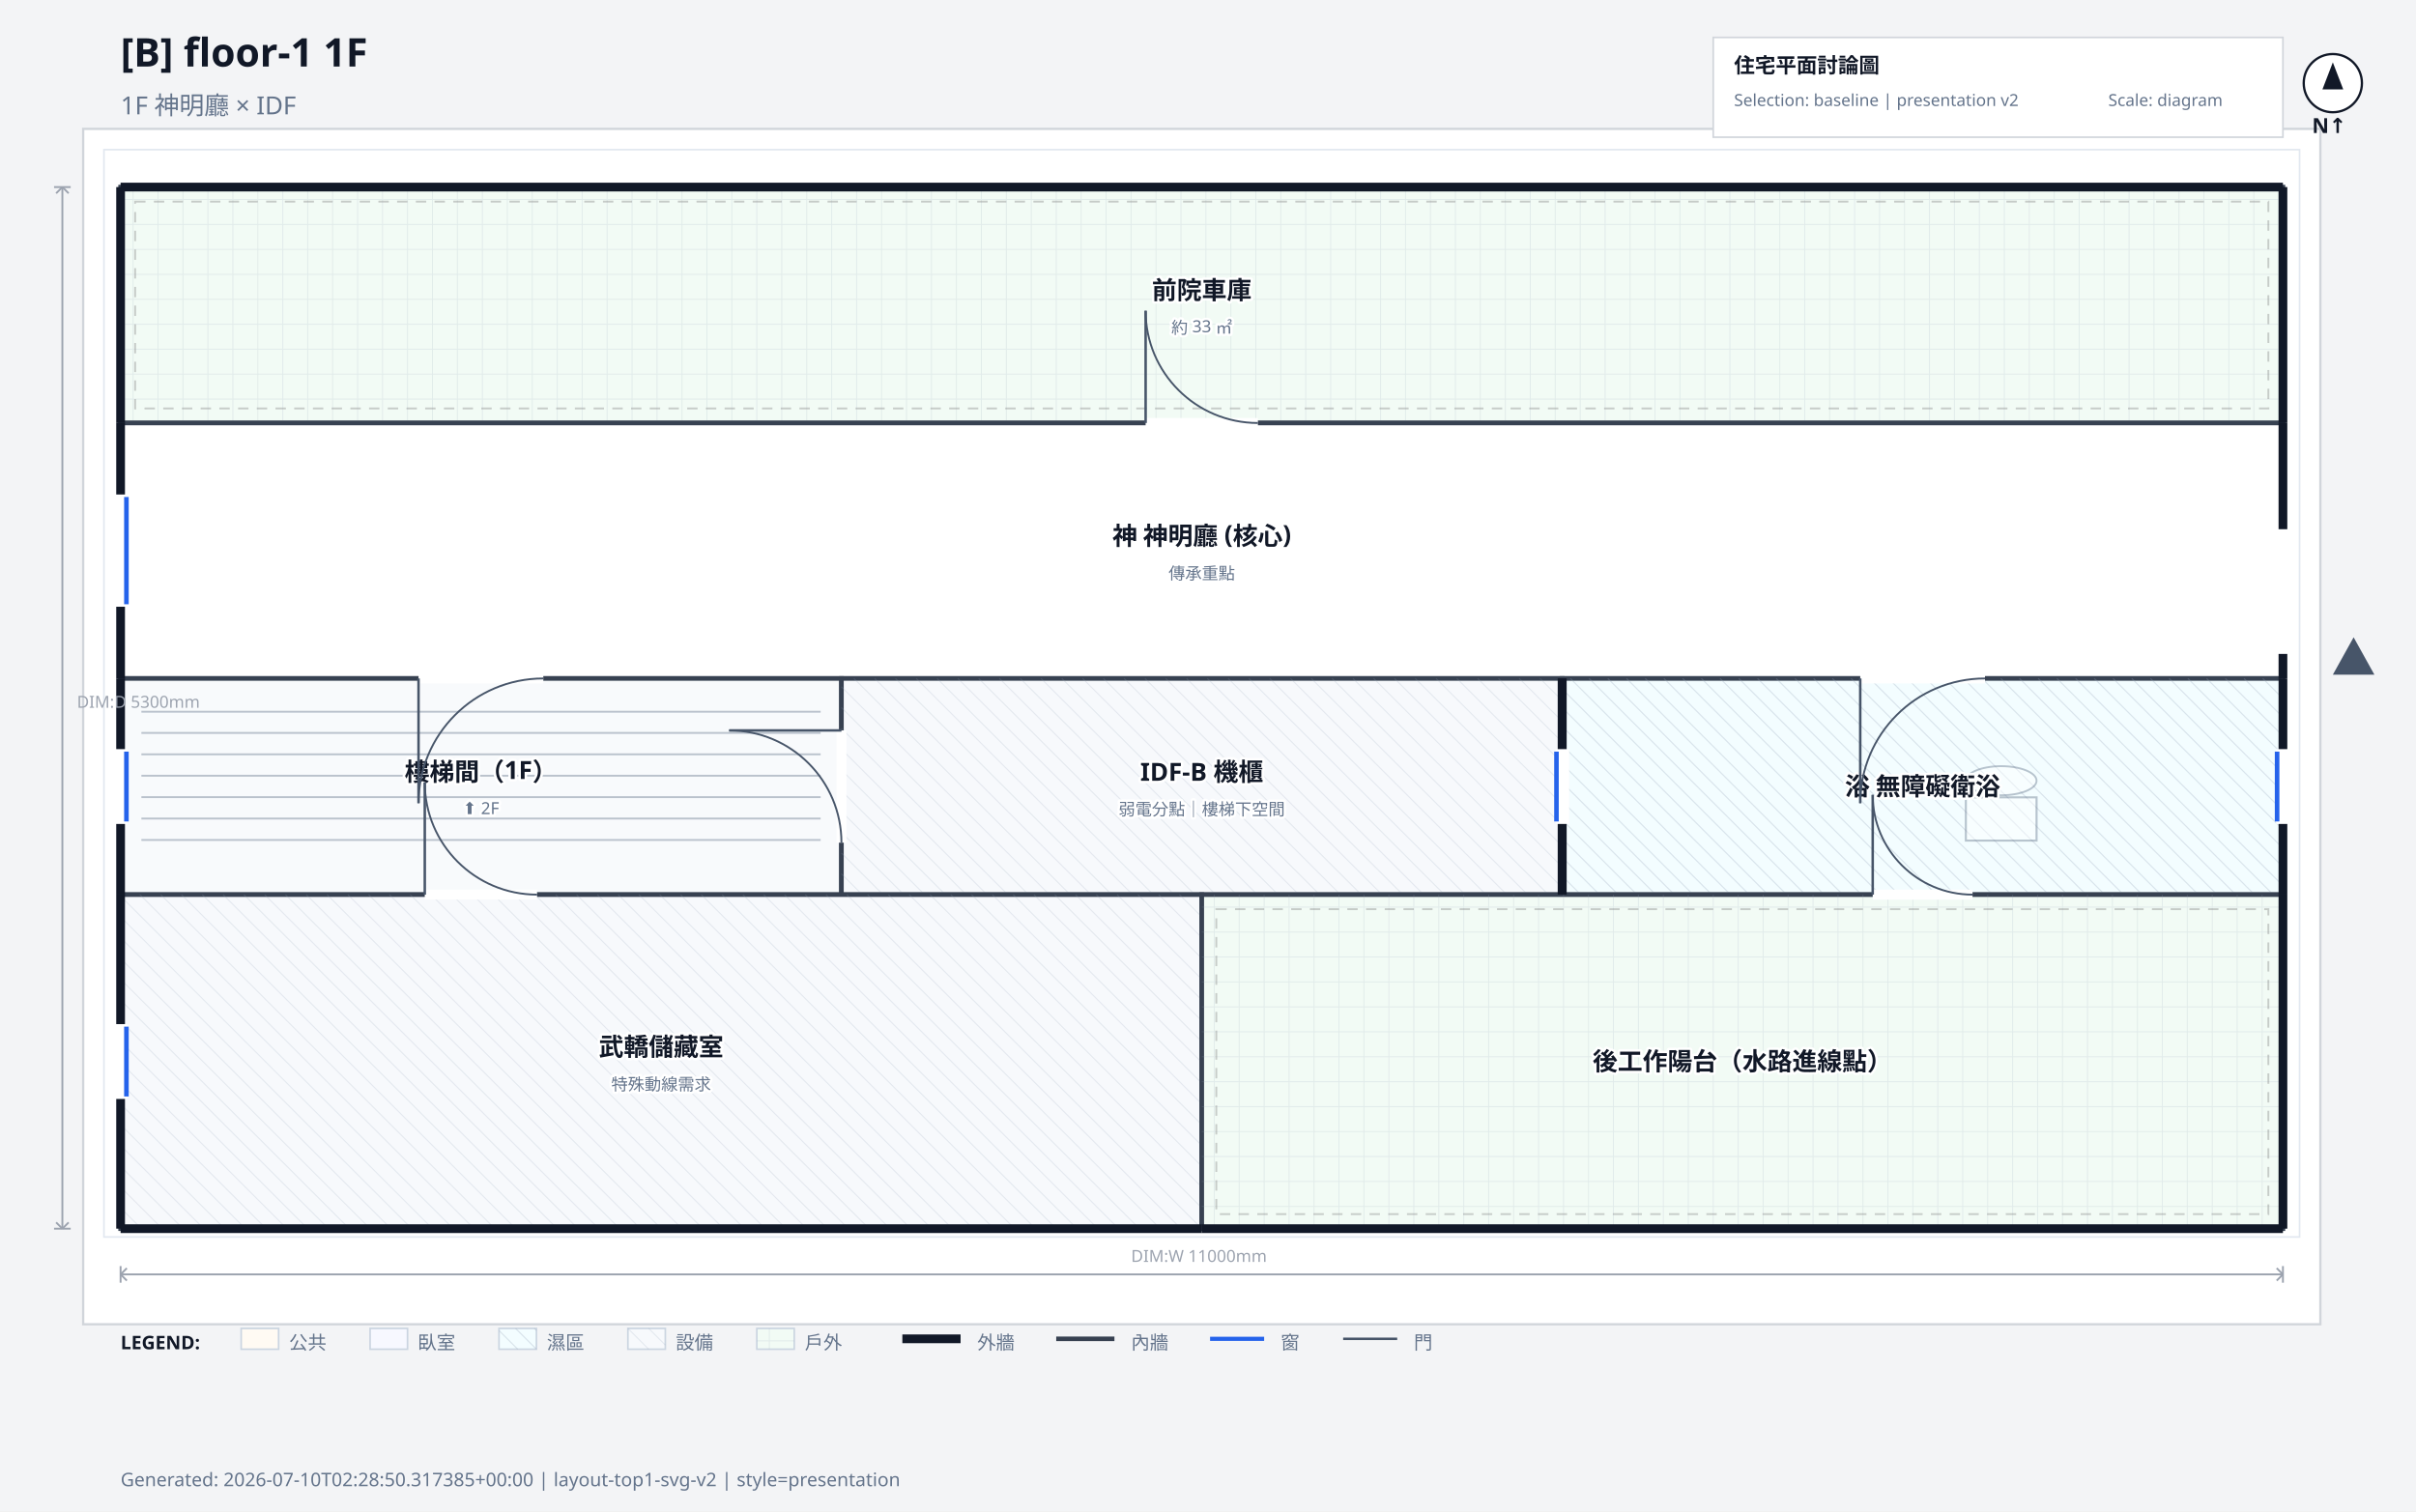
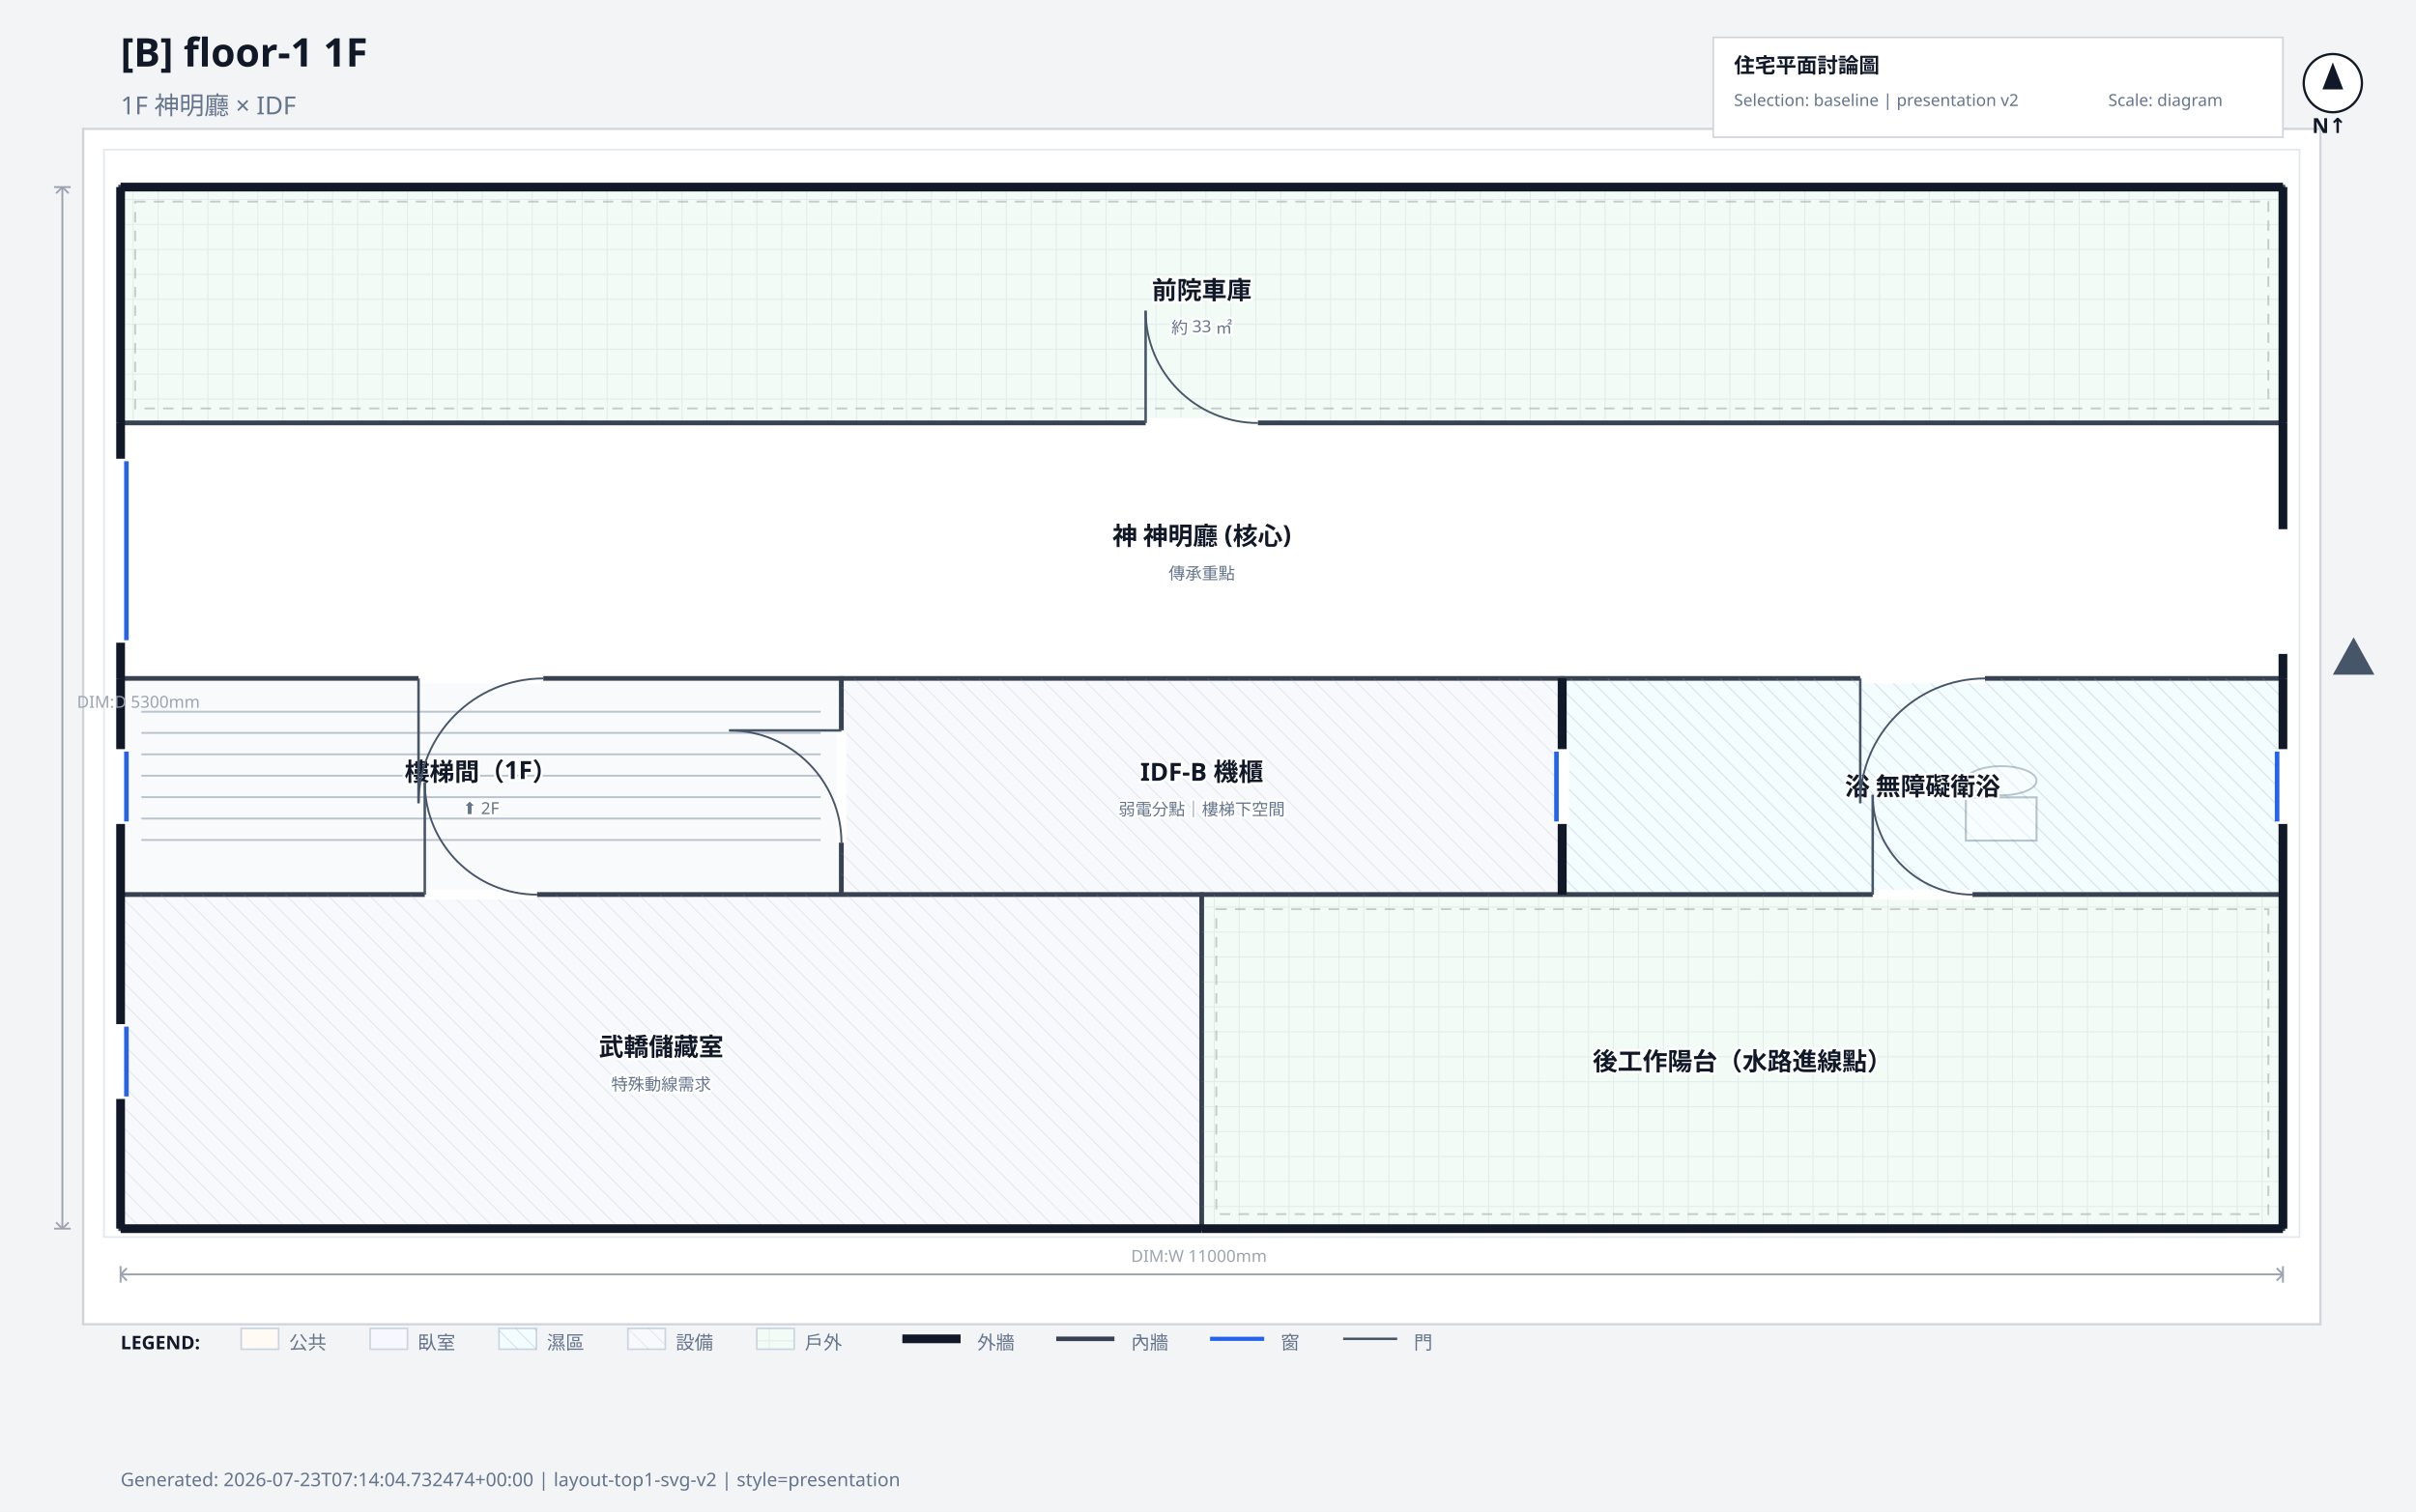
<svg xmlns="http://www.w3.org/2000/svg" width="1162" height="727" viewBox="0 0 1162 727" role="img" aria-label="B floor-1">
  <rect x="0" y="0" width="1162" height="727" fill="#f3f4f6" />
  <rect x="40.0" y="62.0" width="1076.0" height="575.1" fill="#ffffff" stroke="#d1d5db" stroke-width="1.1" />
  <rect x="50.0" y="72.0" width="1056.0" height="523.1" fill="none" stroke="#e2e8f0" stroke-width="0.8" />
  <text x="58.0" y="32.0" fill="#111827" font-size="19" font-family="Segoe UI, Microsoft JhengHei, sans-serif" font-weight="700">[B] floor-1 1F</text>
  <text x="58.0" y="55.0" fill="#64748b" font-size="12" font-family="Segoe UI, Microsoft JhengHei, sans-serif" font-weight="500">1F 神明廳 × IDF</text>
  <rect x="824.0" y="18.0" width="274.0" height="48" fill="#ffffff" stroke="#d1d5db" stroke-width="0.8" />
  <text x="834.0" y="35.0" fill="#111827" font-size="10" font-family="Segoe UI, Microsoft JhengHei, sans-serif" font-weight="700">住宅平面討論圖</text>
  <text x="834.0" y="51.0" fill="#64748b" font-size="8" font-family="Segoe UI, Microsoft JhengHei, sans-serif" font-weight="500">Selection: baseline | presentation v2</text>
  <text x="1014.0" y="51.0" fill="#64748b" font-size="8" font-family="Segoe UI, Microsoft JhengHei, sans-serif" font-weight="500">Scale: diagram</text>
  <rect x="58.0" y="90.0" width="1040.0" height="113.5" fill="#f2fbf5" stroke="#374151" stroke-width="2.2" />
  <path data-hatch-kind="outdoor" d="M 64.0 90.0 V 203.5 M 76.0 90.0 V 203.5 M 88.0 90.0 V 203.5 M 100.0 90.0 V 203.5 M 112.0 90.0 V 203.5 M 124.0 90.0 V 203.5 M 136.0 90.0 V 203.5 M 148.0 90.0 V 203.5 M 160.0 90.0 V 203.5 M 172.0 90.0 V 203.5 M 184.0 90.0 V 203.5 M 196.0 90.0 V 203.5 M 208.0 90.0 V 203.5 M 220.0 90.0 V 203.5 M 232.0 90.0 V 203.5 M 244.0 90.0 V 203.5 M 256.0 90.0 V 203.5 M 268.0 90.0 V 203.5 M 280.0 90.0 V 203.5 M 292.0 90.0 V 203.5 M 304.0 90.0 V 203.5 M 316.0 90.0 V 203.5 M 328.0 90.0 V 203.5 M 340.0 90.0 V 203.5 M 352.0 90.0 V 203.5 M 364.0 90.0 V 203.5 M 376.0 90.0 V 203.5 M 388.0 90.0 V 203.5 M 400.0 90.0 V 203.5 M 412.0 90.0 V 203.5 M 424.0 90.0 V 203.5 M 436.0 90.0 V 203.5 M 448.0 90.0 V 203.5 M 460.0 90.0 V 203.5 M 472.0 90.0 V 203.5 M 484.0 90.0 V 203.5 M 496.0 90.0 V 203.5 M 508.0 90.0 V 203.5 M 520.0 90.0 V 203.5 M 532.0 90.0 V 203.5 M 544.0 90.0 V 203.5 M 556.0 90.0 V 203.5 M 568.0 90.0 V 203.5 M 580.0 90.0 V 203.5 M 592.0 90.0 V 203.5 M 604.0 90.0 V 203.5 M 616.0 90.0 V 203.5 M 628.0 90.0 V 203.5 M 640.0 90.0 V 203.5 M 652.0 90.0 V 203.5 M 664.0 90.0 V 203.5 M 676.0 90.0 V 203.5 M 688.0 90.0 V 203.5 M 700.0 90.0 V 203.5 M 712.0 90.0 V 203.5 M 724.0 90.0 V 203.5 M 736.0 90.0 V 203.5 M 748.0 90.0 V 203.5 M 760.0 90.0 V 203.5 M 772.0 90.0 V 203.5 M 784.0 90.0 V 203.5 M 796.0 90.0 V 203.5 M 808.0 90.0 V 203.5 M 820.0 90.0 V 203.5 M 832.0 90.0 V 203.5 M 844.0 90.0 V 203.5 M 856.0 90.0 V 203.5 M 868.0 90.0 V 203.5 M 880.0 90.0 V 203.5 M 892.0 90.0 V 203.5 M 904.0 90.0 V 203.5 M 916.0 90.0 V 203.5 M 928.0 90.0 V 203.5 M 940.0 90.0 V 203.5 M 952.0 90.0 V 203.5 M 964.0 90.0 V 203.5 M 976.0 90.0 V 203.5 M 988.0 90.0 V 203.5 M 1000.0 90.0 V 203.5 M 1012.0 90.0 V 203.5 M 1024.0 90.0 V 203.5 M 1036.0 90.0 V 203.5 M 1048.0 90.0 V 203.5 M 1060.0 90.0 V 203.5 M 1072.0 90.0 V 203.5 M 1084.0 90.0 V 203.5 M 1096.0 90.0 V 203.5 M 58.0 96.0 H 1098.0 M 58.0 108.0 H 1098.0 M 58.0 120.0 H 1098.0 M 58.0 132.0 H 1098.0 M 58.0 144.0 H 1098.0 M 58.0 156.0 H 1098.0 M 58.0 168.0 H 1098.0 M 58.0 180.0 H 1098.0 M 58.0 192.0 H 1098.0" fill="none" stroke="#94a3b8" stroke-width="0.45" opacity="0.18" pointer-events="none" />
  <g opacity="0.42">
    <rect x="65.0" y="97.0" width="1026.0" height="99.5" fill="none" stroke="#8a8a8a" stroke-dasharray="5 4" stroke-width="0.9" />
  </g>
  <text x="578.0" y="139.7" fill="#111827" font-size="12" font-family="Segoe UI, Microsoft JhengHei, sans-serif" font-weight="700" text-anchor="middle" dominant-baseline="middle" paint-order="stroke" stroke="#ffffff" stroke-width="2.4" stroke-linejoin="round">前院車庫</text>
  <text x="578.0" y="157.7" fill="#64748b" font-size="8" font-family="Segoe UI, Microsoft JhengHei, sans-serif" font-weight="500" text-anchor="middle" dominant-baseline="middle" paint-order="stroke" stroke="#ffffff" stroke-width="2.4" stroke-linejoin="round">約 33 ㎡</text>
  <rect x="58.0" y="203.5" width="1040.0" height="122.9" fill="#ffffff" stroke="#374151" stroke-width="2.2" />
  <g opacity="0.42">
</g>
  <text x="578.0" y="257.9" fill="#111827" font-size="12" font-family="Segoe UI, Microsoft JhengHei, sans-serif" font-weight="700" text-anchor="middle" dominant-baseline="middle" paint-order="stroke" stroke="#ffffff" stroke-width="2.4" stroke-linejoin="round">神 神明廳 (核心)</text>
  <text x="578.0" y="275.9" fill="#64748b" font-size="8" font-family="Segoe UI, Microsoft JhengHei, sans-serif" font-weight="500" text-anchor="middle" dominant-baseline="middle" paint-order="stroke" stroke="#ffffff" stroke-width="2.4" stroke-linejoin="round">傳承重點</text>
  <rect x="58.0" y="326.4" width="346.7" height="104.0" fill="#f8fafc" stroke="#374151" stroke-width="2.2" />
  <g opacity="0.42">
    <line x1="68.0" y1="342.4" x2="394.7" y2="342.4" stroke="#64748b" stroke-width="0.9" />
    <line x1="68.0" y1="352.6" x2="394.7" y2="352.6" stroke="#64748b" stroke-width="0.9" />
    <line x1="68.0" y1="362.9" x2="394.7" y2="362.9" stroke="#64748b" stroke-width="0.9" />
    <line x1="68.0" y1="373.2" x2="394.7" y2="373.2" stroke="#64748b" stroke-width="0.9" />
    <line x1="68.0" y1="383.5" x2="394.7" y2="383.5" stroke="#64748b" stroke-width="0.9" />
    <line x1="68.0" y1="393.8" x2="394.7" y2="393.8" stroke="#64748b" stroke-width="0.9" />
    <line x1="68.0" y1="404.1" x2="394.7" y2="404.1" stroke="#64748b" stroke-width="0.9" />
  </g>
  <text x="231.3" y="371.4" fill="#111827" font-size="12" font-family="Segoe UI, Microsoft JhengHei, sans-serif" font-weight="700" text-anchor="middle" dominant-baseline="middle" paint-order="stroke" stroke="#ffffff" stroke-width="2.4" stroke-linejoin="round">樓梯間（1F）</text>
  <text x="231.3" y="389.4" fill="#64748b" font-size="8" font-family="Segoe UI, Microsoft JhengHei, sans-serif" font-weight="500" text-anchor="middle" dominant-baseline="middle" paint-order="stroke" stroke="#ffffff" stroke-width="2.4" stroke-linejoin="round">⬆️ 2F</text>
  <rect x="404.7" y="326.4" width="346.7" height="104.0" fill="#f7f9fc" stroke="#374151" stroke-width="2.2" />
  <path data-hatch-kind="service" d="M 404.7 420.4 L 414.7 430.4 M 404.7 410.4 L 424.7 430.4 M 404.7 400.4 L 434.7 430.4 M 404.7 390.4 L 444.7 430.4 M 404.7 380.4 L 454.7 430.4 M 404.7 370.4 L 464.7 430.4 M 404.7 360.4 L 474.7 430.4 M 404.7 350.4 L 484.7 430.4 M 404.7 340.4 L 494.7 430.4 M 404.7 330.4 L 504.7 430.4 M 410.7 326.4 L 514.7 430.4 M 420.7 326.4 L 524.7 430.4 M 430.7 326.4 L 534.7 430.4 M 440.7 326.4 L 544.7 430.4 M 450.7 326.4 L 554.7 430.4 M 460.7 326.4 L 564.7 430.4 M 470.7 326.4 L 574.7 430.4 M 480.7 326.4 L 584.7 430.4 M 490.7 326.4 L 594.7 430.4 M 500.7 326.4 L 604.7 430.4 M 510.7 326.4 L 614.7 430.4 M 520.7 326.4 L 624.7 430.4 M 530.7 326.4 L 634.7 430.4 M 540.7 326.4 L 644.7 430.4 M 550.7 326.4 L 654.7 430.4 M 560.7 326.4 L 664.7 430.4 M 570.7 326.4 L 674.7 430.4 M 580.7 326.4 L 684.7 430.4 M 590.7 326.4 L 694.7 430.4 M 600.7 326.4 L 704.7 430.4 M 610.7 326.4 L 714.7 430.4 M 620.7 326.4 L 724.7 430.4 M 630.7 326.4 L 734.7 430.4 M 640.7 326.4 L 744.7 430.4 M 650.7 326.4 L 751.4 427.1 M 660.7 326.4 L 751.4 417.1 M 670.7 326.4 L 751.4 407.1 M 680.7 326.4 L 751.4 397.1 M 690.7 326.4 L 751.4 387.1 M 700.7 326.4 L 751.4 377.1 M 710.7 326.4 L 751.4 367.1 M 720.7 326.4 L 751.4 357.1 M 730.7 326.4 L 751.4 347.1 M 740.7 326.4 L 751.4 337.1 M 750.7 326.4 L 751.4 327.1" fill="none" stroke="#94a3b8" stroke-width="0.50" opacity="0.20" pointer-events="none" />
  <g opacity="0.42">
</g>
  <text x="578.0" y="371.4" fill="#111827" font-size="12" font-family="Segoe UI, Microsoft JhengHei, sans-serif" font-weight="700" text-anchor="middle" dominant-baseline="middle" paint-order="stroke" stroke="#ffffff" stroke-width="2.4" stroke-linejoin="round">IDF-B 機櫃</text>
  <text x="578.0" y="389.4" fill="#64748b" font-size="8" font-family="Segoe UI, Microsoft JhengHei, sans-serif" font-weight="500" text-anchor="middle" dominant-baseline="middle" paint-order="stroke" stroke="#ffffff" stroke-width="2.4" stroke-linejoin="round">弱電分點｜樓梯下空間</text>
  <rect x="751.3" y="326.4" width="346.7" height="104.0" fill="#f3fdff" stroke="#374151" stroke-width="2.2" />
  <path data-hatch-kind="bath" d="M 751.3 421.4 L 760.3 430.4 M 751.3 412.4 L 769.3 430.4 M 751.3 403.4 L 778.3 430.4 M 751.3 394.4 L 787.3 430.4 M 751.3 385.4 L 796.3 430.4 M 751.3 376.4 L 805.3 430.4 M 751.3 367.4 L 814.3 430.4 M 751.3 358.4 L 823.3 430.4 M 751.3 349.4 L 832.3 430.4 M 751.3 340.4 L 841.3 430.4 M 751.3 331.4 L 850.3 430.4 M 755.3 326.4 L 859.3 430.4 M 764.3 326.4 L 868.3 430.4 M 773.3 326.4 L 877.3 430.4 M 782.3 326.4 L 886.3 430.4 M 791.3 326.4 L 895.3 430.4 M 800.3 326.4 L 904.3 430.4 M 809.3 326.4 L 913.3 430.4 M 818.3 326.4 L 922.3 430.4 M 827.3 326.4 L 931.3 430.4 M 836.3 326.4 L 940.3 430.4 M 845.3 326.4 L 949.3 430.4 M 854.3 326.4 L 958.3 430.4 M 863.3 326.4 L 967.3 430.4 M 872.3 326.4 L 976.3 430.4 M 881.3 326.4 L 985.3 430.4 M 890.3 326.4 L 994.3 430.4 M 899.3 326.4 L 1003.3 430.4 M 908.3 326.4 L 1012.3 430.4 M 917.3 326.4 L 1021.3 430.4 M 926.3 326.4 L 1030.3 430.4 M 935.3 326.4 L 1039.3 430.4 M 944.3 326.4 L 1048.3 430.4 M 953.3 326.4 L 1057.3 430.4 M 962.3 326.4 L 1066.3 430.4 M 971.3 326.4 L 1075.3 430.4 M 980.3 326.4 L 1084.3 430.4 M 989.3 326.4 L 1093.3 430.4 M 998.3 326.4 L 1098.0 426.1 M 1007.3 326.4 L 1098.0 417.1 M 1016.3 326.4 L 1098.0 408.1 M 1025.3 326.4 L 1098.0 399.1 M 1034.3 326.4 L 1098.0 390.1 M 1043.3 326.4 L 1098.0 381.1 M 1052.3 326.4 L 1098.0 372.1 M 1061.3 326.4 L 1098.0 363.1 M 1070.3 326.4 L 1098.0 354.1 M 1079.3 326.4 L 1098.0 345.1 M 1088.3 326.4 L 1098.0 336.1 M 1097.3 326.4 L 1098.0 327.1" fill="none" stroke="#94a3b8" stroke-width="0.55" opacity="0.28" pointer-events="none" />
  <g opacity="0.42">
    <rect x="945.5" y="383.6" width="34.0" height="20.8" fill="#ffffff" stroke="#64748b" stroke-width="1.0" />
    <ellipse cx="962.5" cy="375.6" rx="17.0" ry="7" fill="#ffffff" stroke="#64748b" stroke-width="0.9" />
  </g>
  <text x="924.7" y="378.4" fill="#111827" font-size="12" font-family="Segoe UI, Microsoft JhengHei, sans-serif" font-weight="700" text-anchor="middle" dominant-baseline="middle" paint-order="stroke" stroke="#ffffff" stroke-width="2.4" stroke-linejoin="round">浴 無障礙衛浴</text>
  <rect x="58.0" y="430.4" width="520.0" height="160.7" fill="#f7f9fc" stroke="#374151" stroke-width="2.2" />
  <path data-hatch-kind="service" d="M 58.0 581.1 L 68.0 591.1 M 58.0 571.1 L 78.0 591.1 M 58.0 561.1 L 88.0 591.1 M 58.0 551.1 L 98.0 591.1 M 58.0 541.1 L 108.0 591.1 M 58.0 531.1 L 118.0 591.1 M 58.0 521.1 L 128.0 591.1 M 58.0 511.1 L 138.0 591.1 M 58.0 501.1 L 148.0 591.1 M 58.0 491.1 L 158.0 591.1 M 58.0 481.1 L 168.0 591.1 M 58.0 471.1 L 178.0 591.1 M 58.0 461.1 L 188.0 591.1 M 58.0 451.1 L 198.0 591.1 M 58.0 441.1 L 208.0 591.1 M 58.0 431.1 L 218.0 591.1 M 67.3 430.4 L 228.0 591.1 M 77.3 430.4 L 238.0 591.1 M 87.3 430.4 L 248.0 591.1 M 97.3 430.4 L 258.0 591.1 M 107.3 430.4 L 268.0 591.1 M 117.3 430.4 L 278.0 591.1 M 127.3 430.4 L 288.0 591.1 M 137.3 430.4 L 298.0 591.1 M 147.3 430.4 L 308.0 591.1 M 157.3 430.4 L 318.0 591.1 M 167.3 430.4 L 328.0 591.1 M 177.3 430.4 L 338.0 591.1 M 187.3 430.4 L 348.0 591.1 M 197.3 430.4 L 358.0 591.1 M 207.3 430.4 L 368.0 591.1 M 217.3 430.4 L 378.0 591.1 M 227.3 430.4 L 388.0 591.1 M 237.3 430.4 L 398.0 591.1 M 247.3 430.4 L 408.0 591.1 M 257.3 430.4 L 418.0 591.1 M 267.3 430.4 L 428.0 591.1 M 277.3 430.4 L 438.0 591.1 M 287.3 430.4 L 448.0 591.1 M 297.3 430.4 L 458.0 591.1 M 307.3 430.4 L 468.0 591.1 M 317.3 430.4 L 478.0 591.1 M 327.3 430.4 L 488.0 591.1 M 337.3 430.4 L 498.0 591.1 M 347.3 430.4 L 508.0 591.1 M 357.3 430.4 L 518.0 591.1 M 367.3 430.4 L 528.0 591.1 M 377.3 430.4 L 538.0 591.1 M 387.3 430.4 L 548.0 591.1 M 397.3 430.4 L 558.0 591.1 M 407.3 430.4 L 568.0 591.1 M 417.3 430.4 L 578.0 591.1 M 427.3 430.4 L 578.0 581.1 M 437.3 430.4 L 578.0 571.1 M 447.3 430.4 L 578.0 561.1 M 457.3 430.4 L 578.0 551.1 M 467.3 430.4 L 578.0 541.1 M 477.3 430.4 L 578.0 531.1 M 487.3 430.4 L 578.0 521.1 M 497.3 430.4 L 578.0 511.1 M 507.3 430.4 L 578.0 501.1 M 517.3 430.4 L 578.0 491.1 M 527.3 430.4 L 578.0 481.1 M 537.3 430.4 L 578.0 471.1 M 547.3 430.4 L 578.0 461.1 M 557.3 430.4 L 578.0 451.1 M 567.3 430.4 L 578.0 441.1 M 577.3 430.4 L 578.0 431.1" fill="none" stroke="#94a3b8" stroke-width="0.50" opacity="0.20" pointer-events="none" />
  <g opacity="0.42">
</g>
  <text x="318.0" y="503.7" fill="#111827" font-size="12" font-family="Segoe UI, Microsoft JhengHei, sans-serif" font-weight="700" text-anchor="middle" dominant-baseline="middle" paint-order="stroke" stroke="#ffffff" stroke-width="2.4" stroke-linejoin="round">武轎儲藏室</text>
  <text x="318.0" y="521.7" fill="#64748b" font-size="8" font-family="Segoe UI, Microsoft JhengHei, sans-serif" font-weight="500" text-anchor="middle" dominant-baseline="middle" paint-order="stroke" stroke="#ffffff" stroke-width="2.4" stroke-linejoin="round">特殊動線需求</text>
  <rect x="578.0" y="430.4" width="520.0" height="160.7" fill="#f2fbf5" stroke="#374151" stroke-width="2.2" />
  <path data-hatch-kind="outdoor" d="M 584.0 430.4 V 591.1 M 596.0 430.4 V 591.1 M 608.0 430.4 V 591.1 M 620.0 430.4 V 591.1 M 632.0 430.4 V 591.1 M 644.0 430.4 V 591.1 M 656.0 430.4 V 591.1 M 668.0 430.4 V 591.1 M 680.0 430.4 V 591.1 M 692.0 430.4 V 591.1 M 704.0 430.4 V 591.1 M 716.0 430.4 V 591.1 M 728.0 430.4 V 591.1 M 740.0 430.4 V 591.1 M 752.0 430.4 V 591.1 M 764.0 430.4 V 591.1 M 776.0 430.4 V 591.1 M 788.0 430.4 V 591.1 M 800.0 430.4 V 591.1 M 812.0 430.4 V 591.1 M 824.0 430.4 V 591.1 M 836.0 430.4 V 591.1 M 848.0 430.4 V 591.1 M 860.0 430.4 V 591.1 M 872.0 430.4 V 591.1 M 884.0 430.4 V 591.1 M 896.0 430.4 V 591.1 M 908.0 430.4 V 591.1 M 920.0 430.4 V 591.1 M 932.0 430.4 V 591.1 M 944.0 430.4 V 591.1 M 956.0 430.4 V 591.1 M 968.0 430.4 V 591.1 M 980.0 430.4 V 591.1 M 992.0 430.4 V 591.1 M 1004.0 430.4 V 591.1 M 1016.0 430.4 V 591.1 M 1028.0 430.4 V 591.1 M 1040.0 430.4 V 591.1 M 1052.0 430.4 V 591.1 M 1064.0 430.4 V 591.1 M 1076.0 430.4 V 591.1 M 1088.0 430.4 V 591.1 M 578.0 436.4 H 1098.0 M 578.0 448.4 H 1098.0 M 578.0 460.4 H 1098.0 M 578.0 472.4 H 1098.0 M 578.0 484.4 H 1098.0 M 578.0 496.4 H 1098.0 M 578.0 508.4 H 1098.0 M 578.0 520.4 H 1098.0 M 578.0 532.4 H 1098.0 M 578.0 544.4 H 1098.0 M 578.0 556.4 H 1098.0 M 578.0 568.4 H 1098.0 M 578.0 580.4 H 1098.0" fill="none" stroke="#94a3b8" stroke-width="0.45" opacity="0.18" pointer-events="none" />
  <g opacity="0.42">
    <rect x="585.0" y="437.4" width="506.0" height="146.7" fill="none" stroke="#8a8a8a" stroke-dasharray="5 4" stroke-width="0.9" />
  </g>
  <text x="838.0" y="510.7" fill="#111827" font-size="12" font-family="Segoe UI, Microsoft JhengHei, sans-serif" font-weight="700" text-anchor="middle" dominant-baseline="middle" paint-order="stroke" stroke="#ffffff" stroke-width="2.4" stroke-linejoin="round">後工作陽台（水路進線點）</text>
  <line x1="58.0" y1="90.0" x2="1098.0" y2="90.0" stroke="#111827" stroke-width="4.2" />
  <line x1="1098.0" y1="90.0" x2="1098.0" y2="203.5" stroke="#111827" stroke-width="4.2" />
  <line x1="58.0" y1="90.0" x2="58.0" y2="203.5" stroke="#111827" stroke-width="4.2" />
  <line x1="1098.0" y1="203.5" x2="1098.0" y2="326.4" stroke="#111827" stroke-width="4.2" />
  <line x1="58.0" y1="203.5" x2="58.0" y2="326.4" stroke="#111827" stroke-width="4.2" />
  <line x1="58.0" y1="326.4" x2="58.0" y2="430.4" stroke="#111827" stroke-width="4.2" />
  <line x1="751.4" y1="326.4" x2="751.4" y2="430.4" stroke="#111827" stroke-width="4.2" />
  <line x1="1098.0" y1="326.4" x2="1098.0" y2="430.4" stroke="#111827" stroke-width="4.2" />
  <line x1="751.3" y1="326.4" x2="751.3" y2="430.4" stroke="#111827" stroke-width="4.2" />
  <line x1="58.0" y1="591.1" x2="578.0" y2="591.1" stroke="#111827" stroke-width="4.2" />
  <line x1="58.0" y1="430.4" x2="58.0" y2="591.1" stroke="#111827" stroke-width="4.2" />
  <line x1="1098.0" y1="430.4" x2="1098.0" y2="591.1" stroke="#111827" stroke-width="4.2" />
  <line x1="578.0" y1="591.1" x2="1098.0" y2="591.1" stroke="#111827" stroke-width="4.2" />
-   <line x1="58.0" y1="237.9" x2="58.0" y2="291.9" stroke="#ffffff" stroke-width="6.6" />
-   <line x1="60.8" y1="239.1" x2="60.8" y2="290.7" stroke="#2563eb" stroke-width="2.2" />
-   <line x1="58.0" y1="360.4" x2="58.0" y2="396.4" stroke="#ffffff" stroke-width="6.6" />
-   <line x1="60.8" y1="361.6" x2="60.8" y2="395.2" stroke="#2563eb" stroke-width="2.2" />
-   <line x1="751.4" y1="360.4" x2="751.4" y2="396.4" stroke="#ffffff" stroke-width="6.6" />
-   <line x1="748.6" y1="361.6" x2="748.6" y2="395.2" stroke="#2563eb" stroke-width="2.2" />
-   <line x1="1098.0" y1="360.4" x2="1098.0" y2="396.4" stroke="#ffffff" stroke-width="6.6" />
-   <line x1="1095.2" y1="361.6" x2="1095.2" y2="395.2" stroke="#2563eb" stroke-width="2.2" />
-   <line x1="58.0" y1="492.7" x2="58.0" y2="528.7" stroke="#ffffff" stroke-width="6.6" />
-   <line x1="60.8" y1="493.9" x2="60.8" y2="527.5" stroke="#2563eb" stroke-width="2.2" />
-   <line x1="201.3" y1="326.4" x2="261.3" y2="326.4" stroke="#ffffff" stroke-width="4.8" />
-   <line x1="201.3" y1="326.4" x2="201.3" y2="386.4" stroke="#475569" stroke-width="1.2" />
-   <path d="M 261.3 326.4 A 60.0 60.0 0 0 0 201.3 386.4" fill="none" stroke="#475569" stroke-width="0.9" />
-   <line x1="204.3" y1="430.4" x2="258.3" y2="430.4" stroke="#ffffff" stroke-width="4.8" />
-   <line x1="204.3" y1="430.4" x2="204.3" y2="376.4" stroke="#475569" stroke-width="1.2" />
-   <path d="M 258.3 430.4 A 54.0 54.0 0 0 1 204.3 376.4" fill="none" stroke="#475569" stroke-width="0.9" />
-   <line x1="404.7" y1="351.4" x2="404.7" y2="405.4" stroke="#ffffff" stroke-width="4.8" />
-   <line x1="404.7" y1="351.4" x2="350.7" y2="351.4" stroke="#475569" stroke-width="1.2" />
-   <path d="M 404.7 405.4 A 54.0 54.0 0 0 0 350.7 351.4" fill="none" stroke="#475569" stroke-width="0.9" />
-   <line x1="551.0" y1="203.5" x2="605.0" y2="203.5" stroke="#ffffff" stroke-width="4.8" />
-   <line x1="551.0" y1="203.5" x2="551.0" y2="149.5" stroke="#475569" stroke-width="1.2" />
-   <path d="M 605.0 203.5 A 54.0 54.0 0 0 1 551.0 149.5" fill="none" stroke="#475569" stroke-width="0.9" />
-   <line x1="894.7" y1="326.4" x2="954.7" y2="326.4" stroke="#ffffff" stroke-width="4.8" />
-   <line x1="894.7" y1="326.4" x2="894.7" y2="386.4" stroke="#475569" stroke-width="1.2" />
-   <path d="M 954.7 326.4 A 60.0 60.0 0 0 0 894.7 386.4" fill="none" stroke="#475569" stroke-width="0.9" />
-   <line x1="900.7" y1="430.4" x2="948.7" y2="430.4" stroke="#ffffff" stroke-width="4.8" />
-   <line x1="900.7" y1="430.4" x2="900.7" y2="382.4" stroke="#475569" stroke-width="1.2" />
-   <path d="M 948.7 430.4 A 48.0 48.0 0 0 1 900.7 382.4" fill="none" stroke="#475569" stroke-width="0.9" />
-   <line x1="1098.0" y1="254.6" x2="1098.0" y2="314.6" stroke="#ffffff" stroke-width="5.4" />
-   <polygon points="1122.0,324.6 1142.0,324.6 1132.0,306.6" fill="#475569" />
+   <g data-marker="window">
+     <line x1="58.0" y1="220.7" x2="58.0" y2="309.2" stroke="#ffffff" stroke-width="6.6" />
+     <line x1="60.8" y1="221.9" x2="60.8" y2="308.0" stroke="#2563eb" stroke-width="2.2" />
+   </g>
+   <g data-marker="window">
+     <line x1="58.0" y1="360.4" x2="58.0" y2="396.4" stroke="#ffffff" stroke-width="6.6" />
+     <line x1="60.8" y1="361.6" x2="60.8" y2="395.2" stroke="#2563eb" stroke-width="2.2" />
+   </g>
+   <g data-marker="window">
+     <line x1="751.4" y1="360.4" x2="751.4" y2="396.4" stroke="#ffffff" stroke-width="6.6" />
+     <line x1="748.6" y1="361.6" x2="748.6" y2="395.2" stroke="#2563eb" stroke-width="2.2" />
+   </g>
+   <g data-marker="window">
+     <line x1="1098.0" y1="360.4" x2="1098.0" y2="396.4" stroke="#ffffff" stroke-width="6.6" />
+     <line x1="1095.2" y1="361.6" x2="1095.2" y2="395.2" stroke="#2563eb" stroke-width="2.2" />
+   </g>
+   <g data-marker="window">
+     <line x1="58.0" y1="492.7" x2="58.0" y2="528.7" stroke="#ffffff" stroke-width="6.6" />
+     <line x1="60.8" y1="493.9" x2="60.8" y2="527.5" stroke="#2563eb" stroke-width="2.2" />
+   </g>
+   <g data-marker="door">
+     <line x1="201.3" y1="326.4" x2="261.3" y2="326.4" stroke="#ffffff" stroke-width="4.8" />
+     <line x1="201.3" y1="326.4" x2="201.3" y2="386.4" stroke="#475569" stroke-width="1.2" />
+     <path d="M 261.3 326.4 A 60.0 60.0 0 0 0 201.3 386.4" fill="none" stroke="#475569" stroke-width="0.9" />
+   </g>
+   <g data-marker="door">
+     <line x1="204.3" y1="430.4" x2="258.3" y2="430.4" stroke="#ffffff" stroke-width="4.8" />
+     <line x1="204.3" y1="430.4" x2="204.3" y2="376.4" stroke="#475569" stroke-width="1.2" />
+     <path d="M 258.3 430.4 A 54.0 54.0 0 0 1 204.3 376.4" fill="none" stroke="#475569" stroke-width="0.9" />
+   </g>
+   <g data-marker="door">
+     <line x1="404.7" y1="351.4" x2="404.7" y2="405.4" stroke="#ffffff" stroke-width="4.8" />
+     <line x1="404.7" y1="351.4" x2="350.7" y2="351.4" stroke="#475569" stroke-width="1.2" />
+     <path d="M 404.7 405.4 A 54.0 54.0 0 0 0 350.7 351.4" fill="none" stroke="#475569" stroke-width="0.9" />
+   </g>
+   <g data-marker="door">
+     <line x1="551.0" y1="203.5" x2="605.0" y2="203.5" stroke="#ffffff" stroke-width="4.8" />
+     <line x1="551.0" y1="203.5" x2="551.0" y2="149.5" stroke="#475569" stroke-width="1.2" />
+     <path d="M 605.0 203.5 A 54.0 54.0 0 0 1 551.0 149.5" fill="none" stroke="#475569" stroke-width="0.9" />
+   </g>
+   <g data-marker="door">
+     <line x1="894.7" y1="326.4" x2="954.7" y2="326.4" stroke="#ffffff" stroke-width="4.8" />
+     <line x1="894.7" y1="326.4" x2="894.7" y2="386.4" stroke="#475569" stroke-width="1.2" />
+     <path d="M 954.7 326.4 A 60.0 60.0 0 0 0 894.7 386.4" fill="none" stroke="#475569" stroke-width="0.9" />
+   </g>
+   <g data-marker="door">
+     <line x1="900.7" y1="430.4" x2="948.7" y2="430.4" stroke="#ffffff" stroke-width="4.8" />
+     <line x1="900.7" y1="430.4" x2="900.7" y2="382.4" stroke="#475569" stroke-width="1.2" />
+     <path d="M 948.7 430.4 A 48.0 48.0 0 0 1 900.7 382.4" fill="none" stroke="#475569" stroke-width="0.9" />
+   </g>
+   <g data-marker="entrance">
+     <line x1="1098.0" y1="254.6" x2="1098.0" y2="314.6" stroke="#ffffff" stroke-width="5.4" />
+     <polygon points="1122.0,324.6 1142.0,324.6 1132.0,306.6" fill="#475569" />
+   </g>
  <line x1="58.0" y1="613.1" x2="1098.0" y2="613.1" stroke="#9ca3af" stroke-width="0.9" />
  <line x1="58.0" y1="609.1" x2="58.0" y2="617.1" stroke="#9ca3af" stroke-width="0.9" />
  <line x1="1098.0" y1="609.1" x2="1098.0" y2="617.1" stroke="#9ca3af" stroke-width="0.9" />
  <line x1="61.0" y1="610.1" x2="58.0" y2="613.1" stroke="#9ca3af" stroke-width="0.9" />
  <line x1="61.0" y1="616.1" x2="58.0" y2="613.1" stroke="#9ca3af" stroke-width="0.9" />
  <line x1="1095.0" y1="610.1" x2="1098.0" y2="613.1" stroke="#9ca3af" stroke-width="0.9" />
  <line x1="1095.0" y1="616.1" x2="1098.0" y2="613.1" stroke="#9ca3af" stroke-width="0.9" />
  <text x="544.0" y="607.1" fill="#9ca3af" font-size="8" font-family="Segoe UI, Microsoft JhengHei, sans-serif" font-weight="500">DIM:W 11000mm</text>
  <line x1="30.0" y1="90.0" x2="30.0" y2="591.1" stroke="#9ca3af" stroke-width="0.9" />
  <line x1="26.0" y1="90.0" x2="34.0" y2="90.0" stroke="#9ca3af" stroke-width="0.9" />
  <line x1="26.0" y1="591.1" x2="34.0" y2="591.1" stroke="#9ca3af" stroke-width="0.9" />
  <line x1="27.0" y1="93.0" x2="30.0" y2="90.0" stroke="#9ca3af" stroke-width="0.9" />
  <line x1="33.0" y1="93.0" x2="30.0" y2="90.0" stroke="#9ca3af" stroke-width="0.9" />
  <line x1="27.0" y1="588.1" x2="30.0" y2="591.1" stroke="#9ca3af" stroke-width="0.9" />
  <line x1="33.0" y1="588.1" x2="30.0" y2="591.1" stroke="#9ca3af" stroke-width="0.9" />
  <text x="37.0" y="340.5" fill="#9ca3af" font-size="8" font-family="Segoe UI, Microsoft JhengHei, sans-serif" font-weight="500">DIM:D 5300mm</text>
  <circle cx="1122.0" cy="40.0" r="14.0" fill="#ffffff" stroke="#111827" stroke-width="1.1" />
  <polygon points="1122.0,30.0 1117.0,43.0 1127.0,43.0" fill="#111827" />
  <text x="1112.0" y="64.0" fill="#111827" font-size="10" font-family="Segoe UI, Microsoft JhengHei, sans-serif" font-weight="700">N↑</text>
  <text x="58.0" y="649.1" fill="#111827" font-size="9" font-family="Segoe UI, Microsoft JhengHei, sans-serif" font-weight="700">LEGEND:</text>
  <rect x="116.0" y="639.1" width="18" height="10" fill="#fffaf3" stroke="#cbd5e1" stroke-width="0.8" />
  <text x="139.0" y="649.1" fill="#64748b" font-size="9" font-family="Segoe UI, Microsoft JhengHei, sans-serif" font-weight="500">公共</text>
  <rect x="178.0" y="639.1" width="18" height="10" fill="#f7f8ff" stroke="#cbd5e1" stroke-width="0.8" />
  <text x="201.0" y="649.1" fill="#64748b" font-size="9" font-family="Segoe UI, Microsoft JhengHei, sans-serif" font-weight="500">臥室</text>
  <rect x="240.0" y="639.1" width="18" height="10" fill="#f3fdff" stroke="#cbd5e1" stroke-width="0.8" />
  <path data-hatch-kind="bath" d="M 240.0 640.1 L 249.0 649.1 M 248.0 639.1 L 258.0 649.1 M 257.0 639.1 L 258.0 640.1" fill="none" stroke="#94a3b8" stroke-width="0.55" opacity="0.28" pointer-events="none" />
  <text x="263.0" y="649.1" fill="#64748b" font-size="9" font-family="Segoe UI, Microsoft JhengHei, sans-serif" font-weight="500">濕區</text>
  <rect x="302.0" y="639.1" width="18" height="10" fill="#f7f9fc" stroke="#cbd5e1" stroke-width="0.8" />
  <path data-hatch-kind="service" d="M 302.0 639.1 L 312.0 649.1 M 312.0 639.1 L 320.0 647.1" fill="none" stroke="#94a3b8" stroke-width="0.50" opacity="0.20" pointer-events="none" />
  <text x="325.0" y="649.1" fill="#64748b" font-size="9" font-family="Segoe UI, Microsoft JhengHei, sans-serif" font-weight="500">設備</text>
  <rect x="364.0" y="639.1" width="18" height="10" fill="#f2fbf5" stroke="#cbd5e1" stroke-width="0.8" />
  <path data-hatch-kind="outdoor" d="M 370.0 639.1 V 649.1 M 364.0 645.1 H 382.0" fill="none" stroke="#94a3b8" stroke-width="0.45" opacity="0.18" pointer-events="none" />
  <text x="387.0" y="649.1" fill="#64748b" font-size="9" font-family="Segoe UI, Microsoft JhengHei, sans-serif" font-weight="500">戶外</text>
  <line x1="434.0" y1="644.1" x2="462.0" y2="644.1" stroke="#111827" stroke-width="4.2" />
  <text x="470.0" y="649.1" fill="#64748b" font-size="9" font-family="Segoe UI, Microsoft JhengHei, sans-serif" font-weight="500">外牆</text>
  <line x1="508.0" y1="644.1" x2="536.0" y2="644.1" stroke="#374151" stroke-width="2.2" />
  <text x="544.0" y="649.1" fill="#64748b" font-size="9" font-family="Segoe UI, Microsoft JhengHei, sans-serif" font-weight="500">內牆</text>
  <line x1="582.0" y1="644.1" x2="608.0" y2="644.1" stroke="#2563eb" stroke-width="2.0" />
  <text x="616.0" y="649.1" fill="#64748b" font-size="9" font-family="Segoe UI, Microsoft JhengHei, sans-serif" font-weight="500">窗</text>
  <line x1="646.0" y1="644.1" x2="672.0" y2="644.1" stroke="#475569" stroke-width="1.2" />
  <text x="680.0" y="649.1" fill="#64748b" font-size="9" font-family="Segoe UI, Microsoft JhengHei, sans-serif" font-weight="500">門</text>
-   <text x="58.0" y="715.0" fill="#64748b" font-size="9" font-family="Segoe UI, Microsoft JhengHei, sans-serif" font-weight="400">Generated: 2026-07-10T02:28:50.317385+00:00 | layout-top1-svg-v2 | style=presentation</text>
+   <text x="58.0" y="715.0" fill="#64748b" font-size="9" font-family="Segoe UI, Microsoft JhengHei, sans-serif" font-weight="400">Generated: 2026-07-23T07:14:04.732474+00:00 | layout-top1-svg-v2 | style=presentation</text>
</svg>
